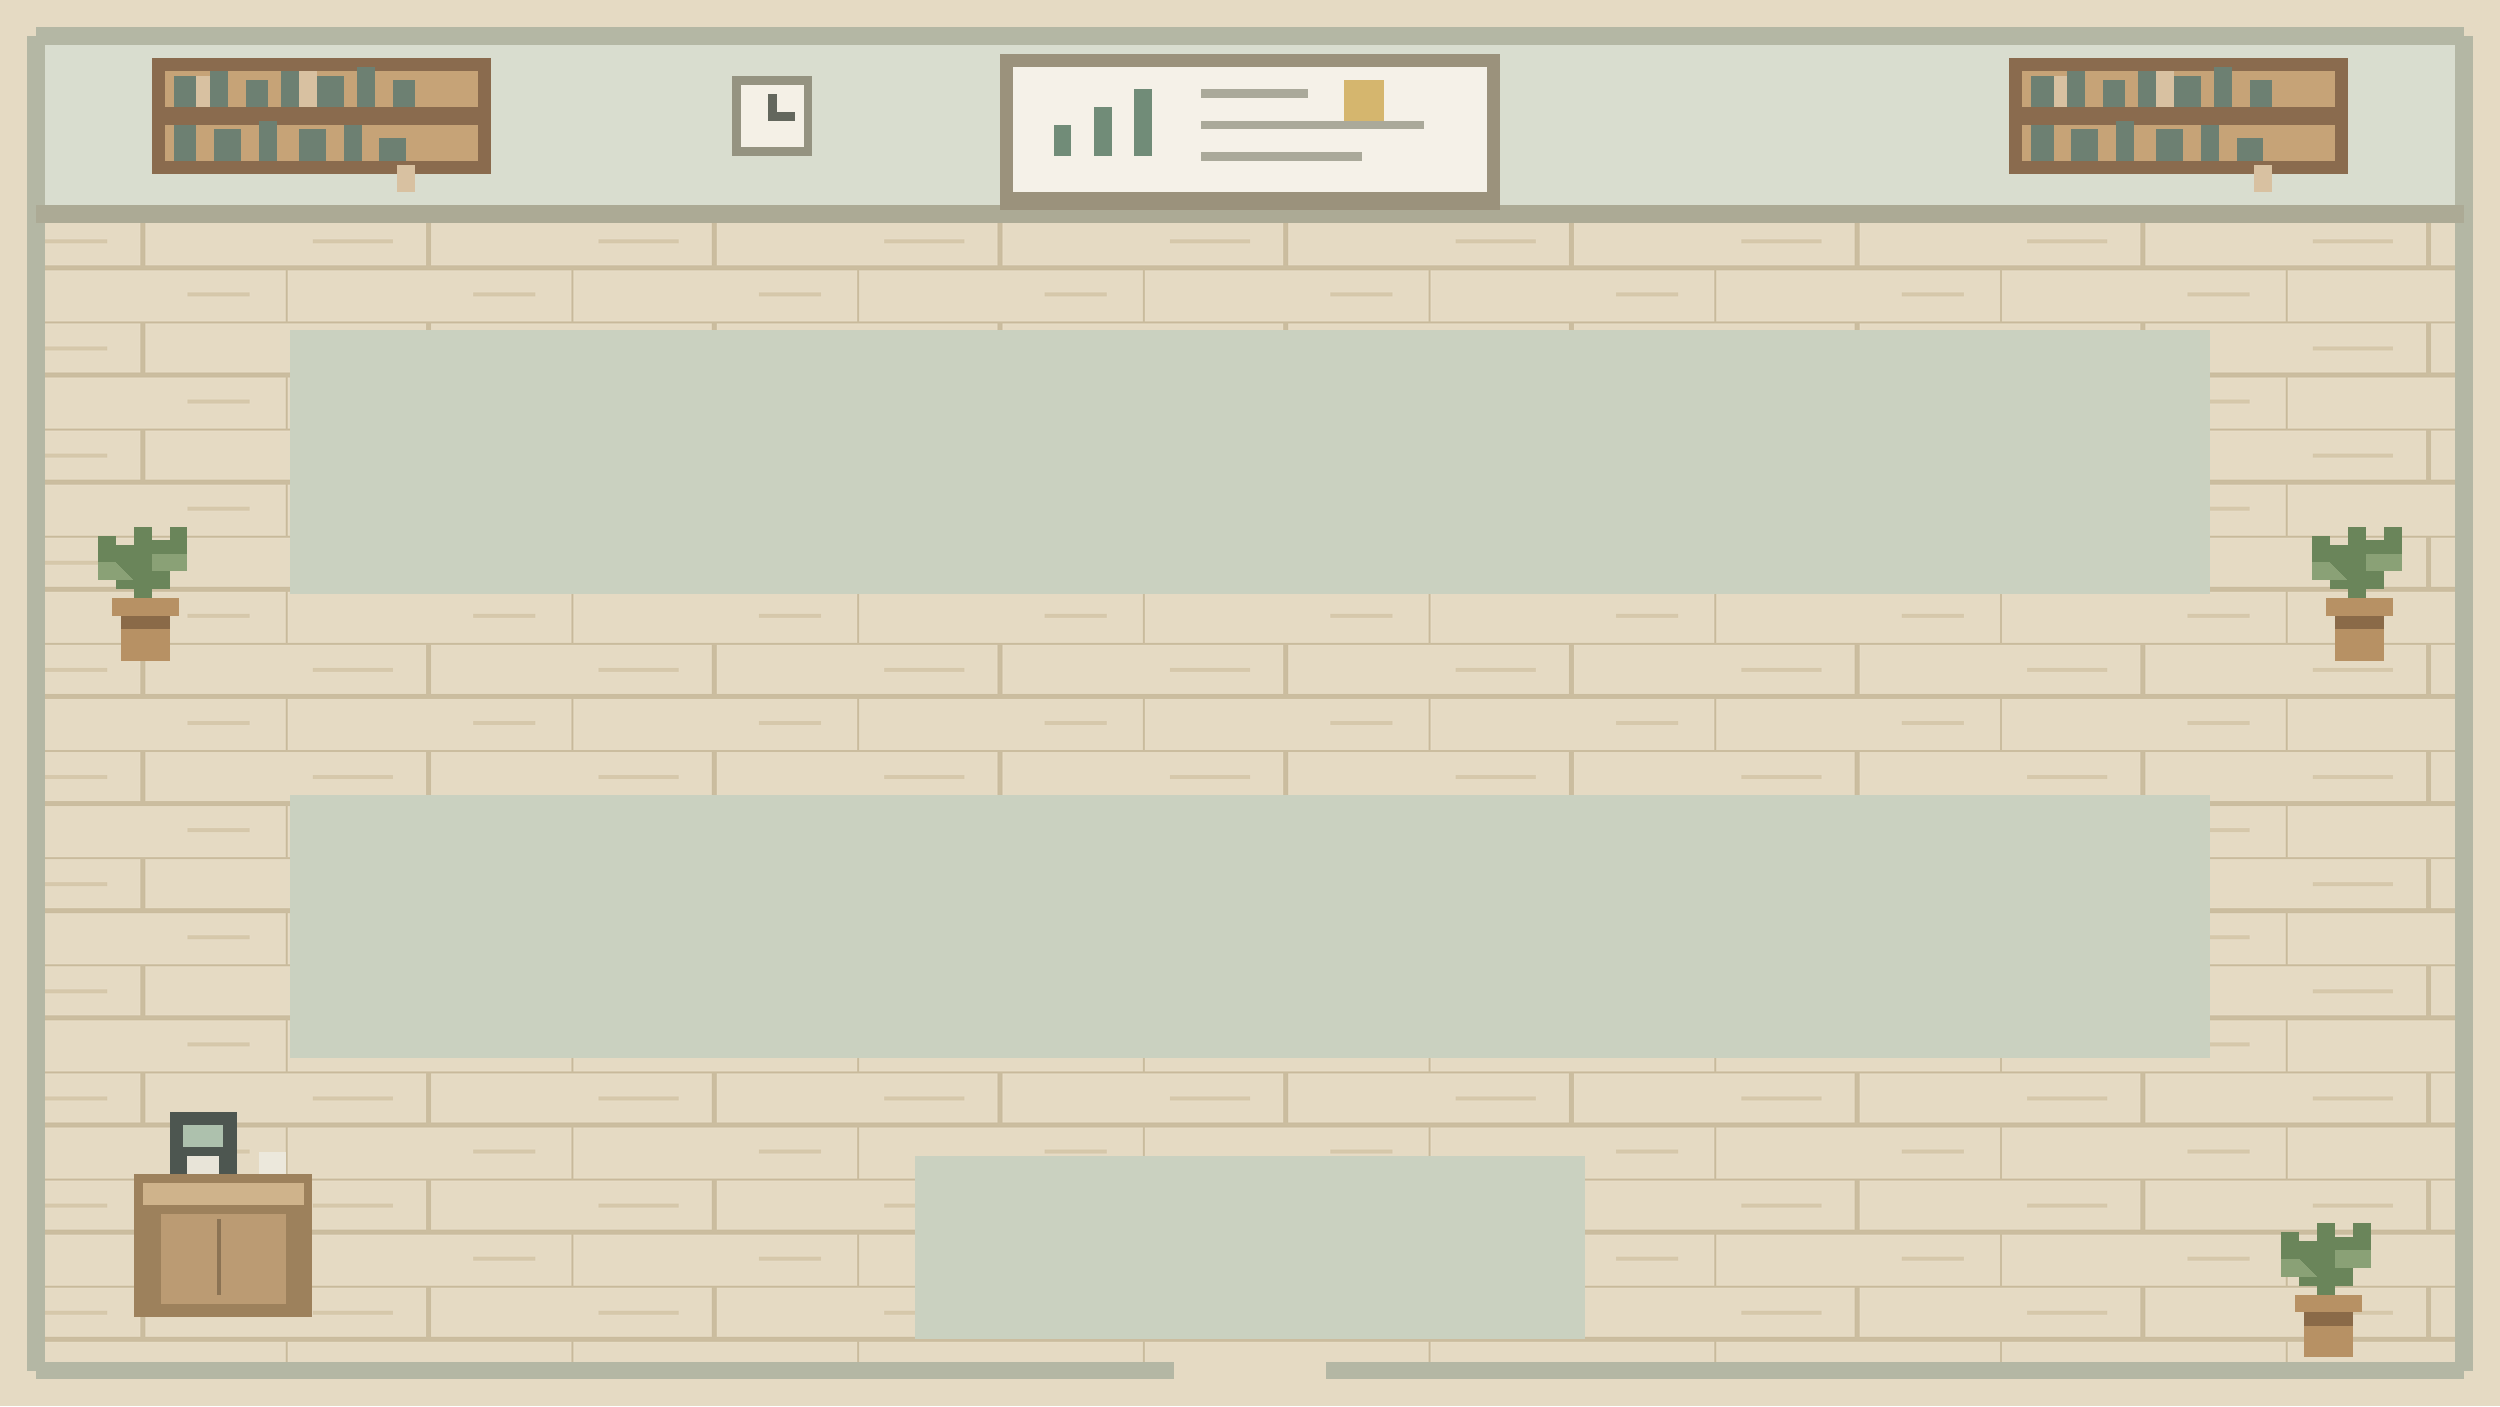
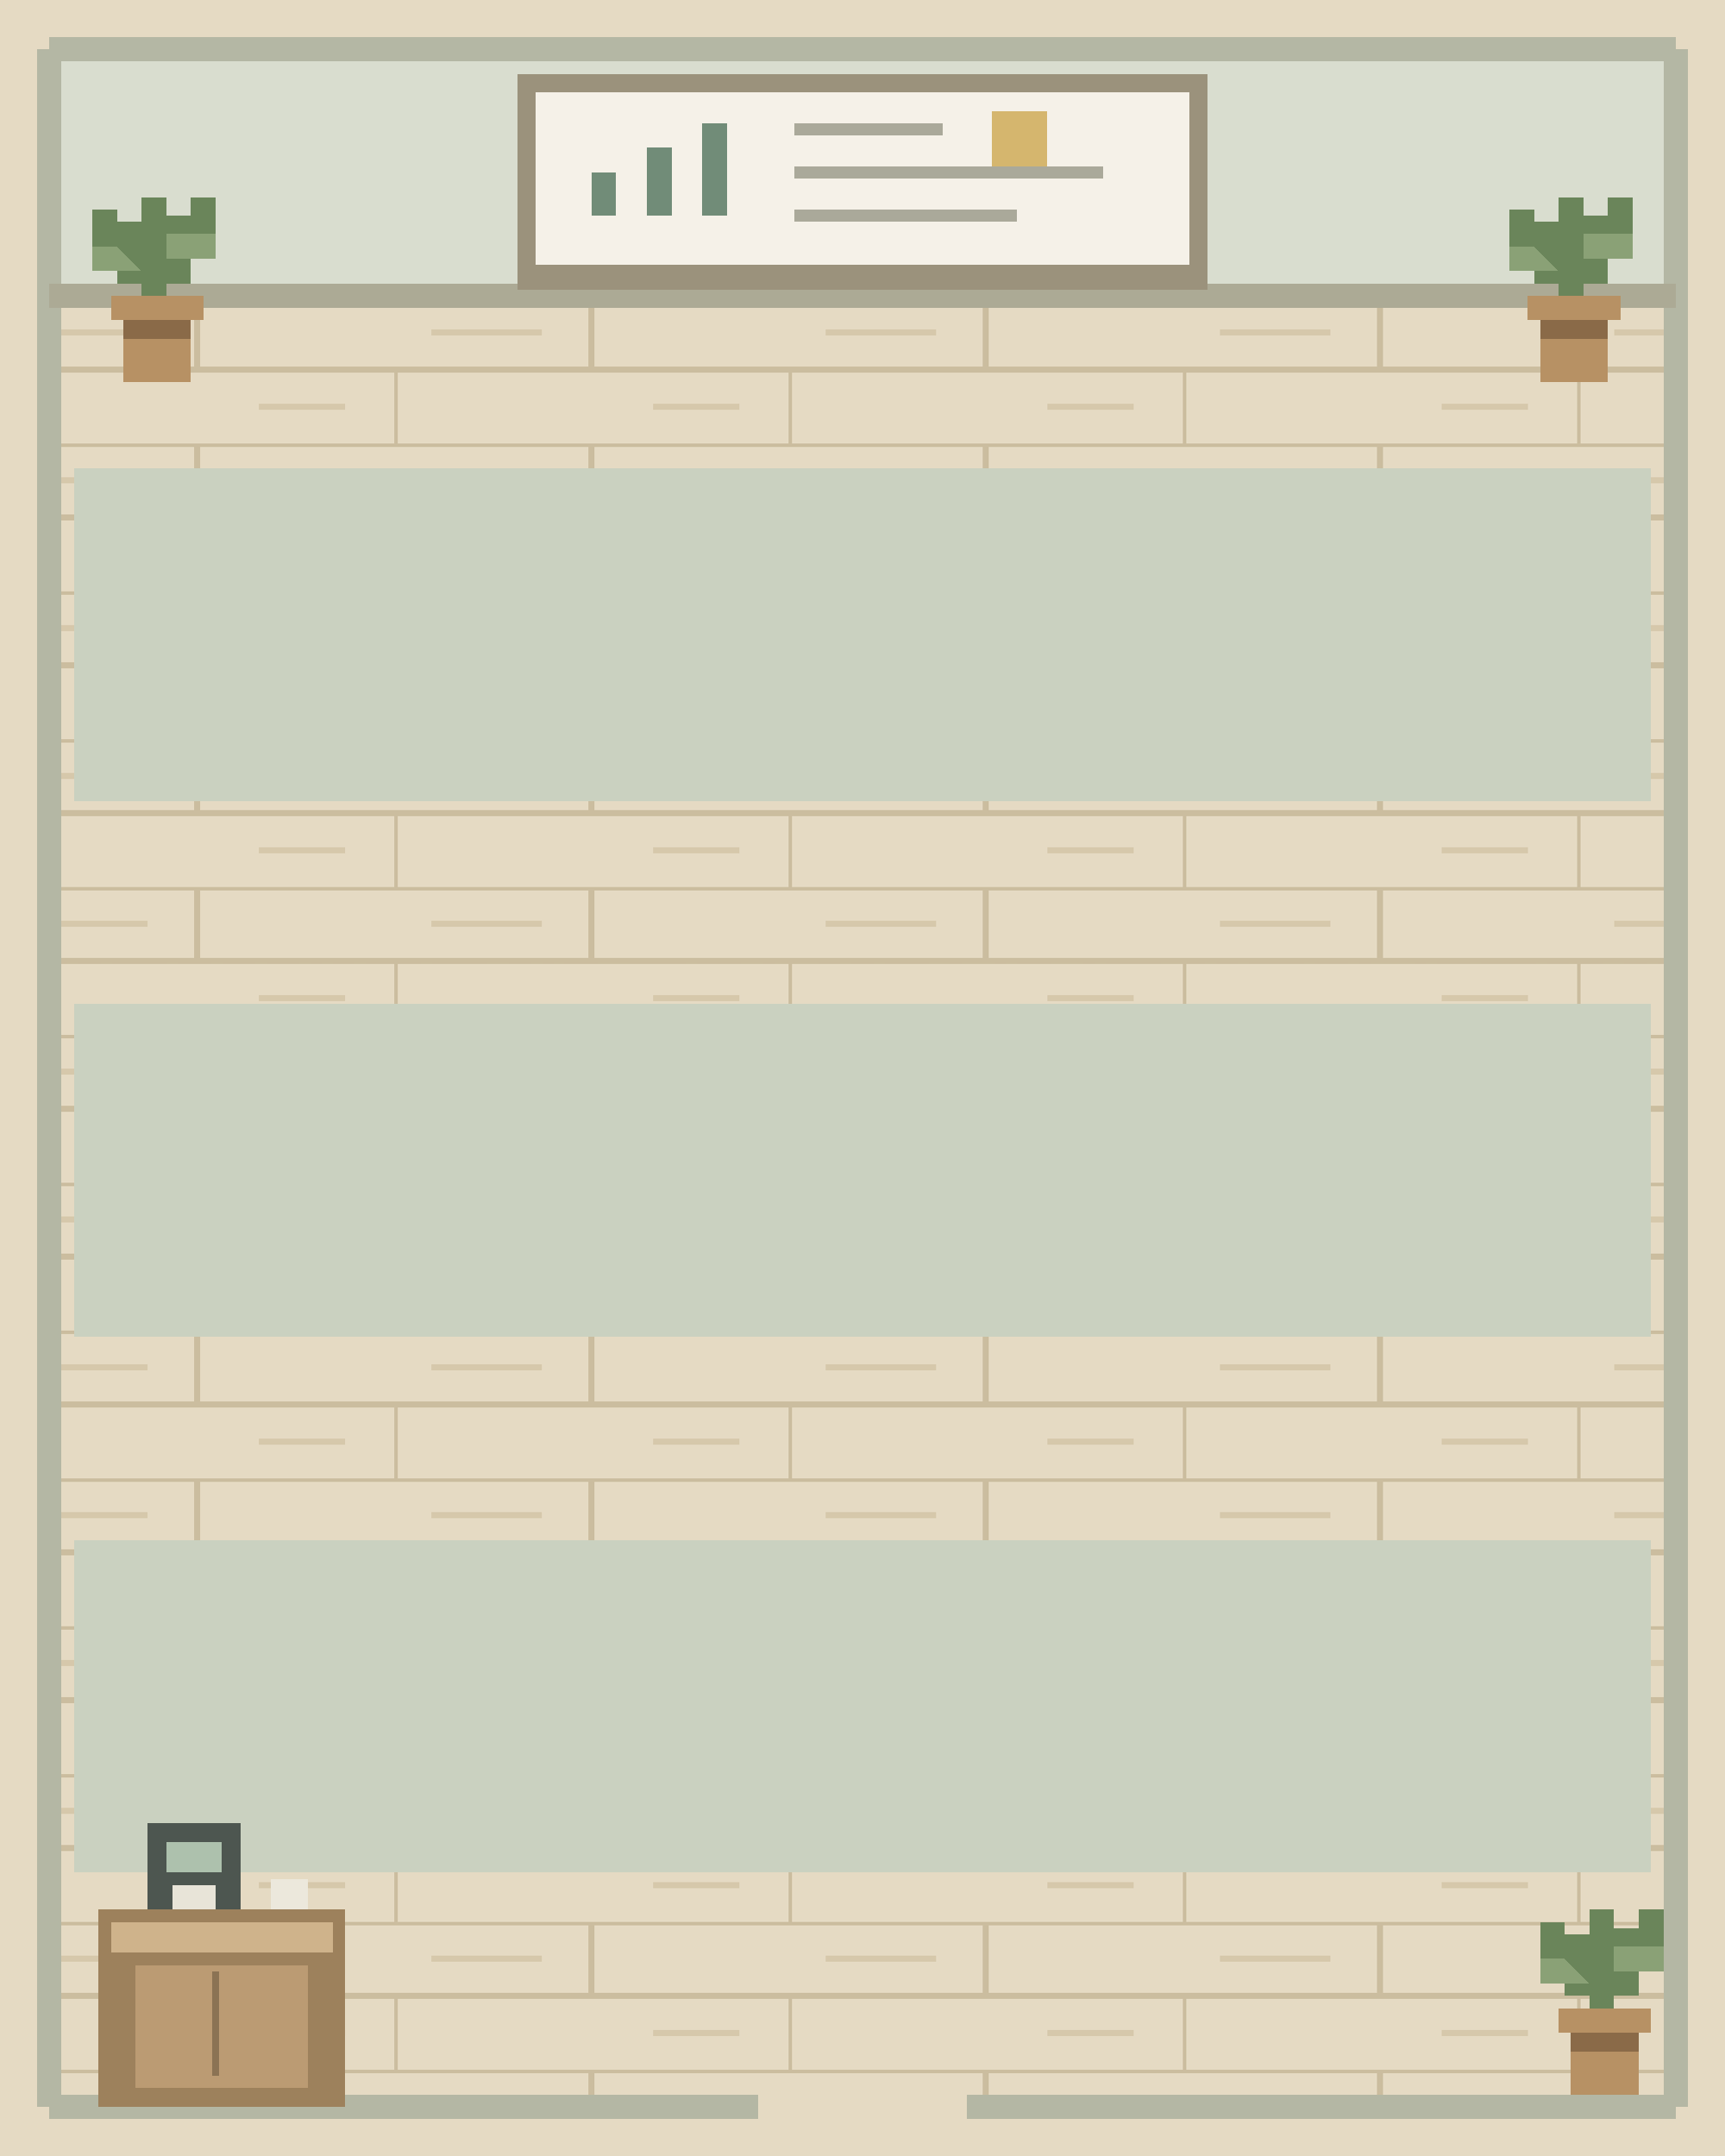
- <svg xmlns="http://www.w3.org/2000/svg" width="1120" height="630" viewBox="0 0 560 315" preserveAspectRatio="none" shape-rendering="crispEdges">
+ <svg xmlns="http://www.w3.org/2000/svg" width="560" height="700" viewBox="0 0 280 350" preserveAspectRatio="none" shape-rendering="crispEdges">
  <defs>
    <pattern id="planks" width="64" height="24" patternUnits="userSpaceOnUse">
      <rect width="64" height="24" fill="#e5dac3" />
      <path d="M0 0h64M0 12h64M32 0v12M0 12v12" fill="none" stroke="#cbbd9f" stroke-width="1" />
      <path d="M6 6h18m18 12h14" stroke="#d6c8ab" />
    </pattern>
    <g id="plant">
      <path d="M10 20V4h4v16M6 18V8h4v10M14 18V7h4v11M2 13V6h4v7M18 14V4h4v10" fill="#6a855a" />
      <path d="M6 12H2v4h8M14 10h8v4h-8" fill="#8aa176" />
      <path d="M5 20h15v4H5zm2 4h11v10H7z" fill="#b79164" />
      <path d="M7 24h11v3H7" fill="#8a6a48" />
    </g>
    <g id="shelf">
      <path d="M0 0h76v26H0z" fill="#8a6b4e" />
      <path d="M3 3h70v8H3zm0 12h70v8H3" fill="#c6a377" />
      <path d="M5 4h5v7H5m8-8h4v8h-4m8-6h5v6h-5m8-8h4v8h-4m8-7h6v7h-6m9-9h4v9h-4m8-6h5v6h-5M5 15h5v8H5m9-7h6v7h-6m10-9h4v9h-4m9-7h6v7h-6m10-8h4v8h-4m8-5h6v5h-6" fill="#6d8072" />
      <path d="M10 4h3v7h-3m23-8h4v8h-4m22 13h4v6h-4" fill="#d8c1a1" />
    </g>
    <g id="board">
      <path d="M0 0h112v35H0z" fill="#9b927c" />
      <path d="M3 3h106v28H3z" fill="#f5f1e8" />
      <path d="M12 23v-7h4v7m5 0V12h4v11m5 0V8h4v15" fill="#718c78" />
      <path d="M45 9h24m-24 7h50m-50 7h36" stroke="#aaa99a" stroke-width="2" />
      <path d="M77 6h9v9h-9" fill="#d5b66e" />
    </g>
    <g id="coffee">
      <path d="M0 0h40v32H0z" fill="#9d815c" />
      <path d="M2 2h36v5H2" fill="#cfb38b" />
      <path d="M6 9h28v20H6" fill="#bb9b73" />
      <path d="M19 10v17" stroke="#8b7354" />
      <path d="M8 -14h15v14H8z" fill="#4d5650" />
      <path d="M11 -11h9v5h-9" fill="#adc1ad" />
      <path d="M12 -4h7v4h-7" fill="#e8e4d8" />
      <path d="M28 -5h6v5h-6" fill="#ece8dc" />
    </g>
    <g id="clock">
      <rect width="18" height="18" fill="#959381" />
      <rect x="2" y="2" width="14" height="14" fill="#f4f0e6" />
      <path d="M9 4v5h5" fill="none" stroke="#63675d" stroke-width="2" />
    </g>
  </defs>
-   <rect width="560" height="315" fill="#e5dac3" />
-   <rect x="8" y="48" width="544" height="259" fill="url(#planks)" />
-   <rect x="8" y="8" width="544" height="40" fill="#d9ddcf" />
-   <path d="M8 8h544M8 48h544M8 8v299M552 8v299M8 307h544" fill="none" stroke="#b4b7a4" stroke-width="4" />
-   <path d="M8 48h544" stroke="#acaa95" stroke-width="4" />
-   <rect x="65" y="74" width="430" height="59" fill="#cad1c0" />
-   <rect x="65" y="178" width="430" height="59" fill="#cad1c0" />
-   <rect x="205" y="259" width="150" height="41" fill="#cad1c0" />
-   <use href="#shelf" x="34" y="13" />
-   <use href="#shelf" x="450" y="13" />
-   <use href="#board" x="224" y="12" />
-   <use href="#clock" x="164" y="17" />
-   <use href="#plant" x="20" y="114" />
-   <use href="#plant" x="516" y="114" />
-   <use href="#coffee" x="30" y="263" />
-   <use href="#plant" x="509" y="270" />
-   <path d="M263 307h34" stroke="#e5dac3" stroke-width="6" />
+   <rect width="280" height="350" fill="#e5dac3" />
+   <rect x="8" y="48" width="264" height="294" fill="url(#planks)" />
+   <rect x="8" y="8" width="264" height="40" fill="#d9ddcf" />
+   <path d="M8 8h264M8 48h264M8 8v334M272 8v334M8 342h264" fill="none" stroke="#b4b7a4" stroke-width="4" />
+   <path d="M8 48h264" stroke="#acaa95" stroke-width="4" />
+   <rect x="12" y="76" width="256" height="54" fill="#cad1c0" />
+   <rect x="12" y="163" width="256" height="54" fill="#cad1c0" />
+   <rect x="12" y="250" width="256" height="54" fill="#cad1c0" />
+   <use href="#board" x="84" y="12" />
+   <use href="#plant" x="13" y="28" />
+   <use href="#plant" x="243" y="28" />
+   <use href="#coffee" x="16" y="310" />
+   <use href="#plant" x="248" y="306" />
+   <path d="M123 342h34" stroke="#e5dac3" stroke-width="6" />
</svg>
